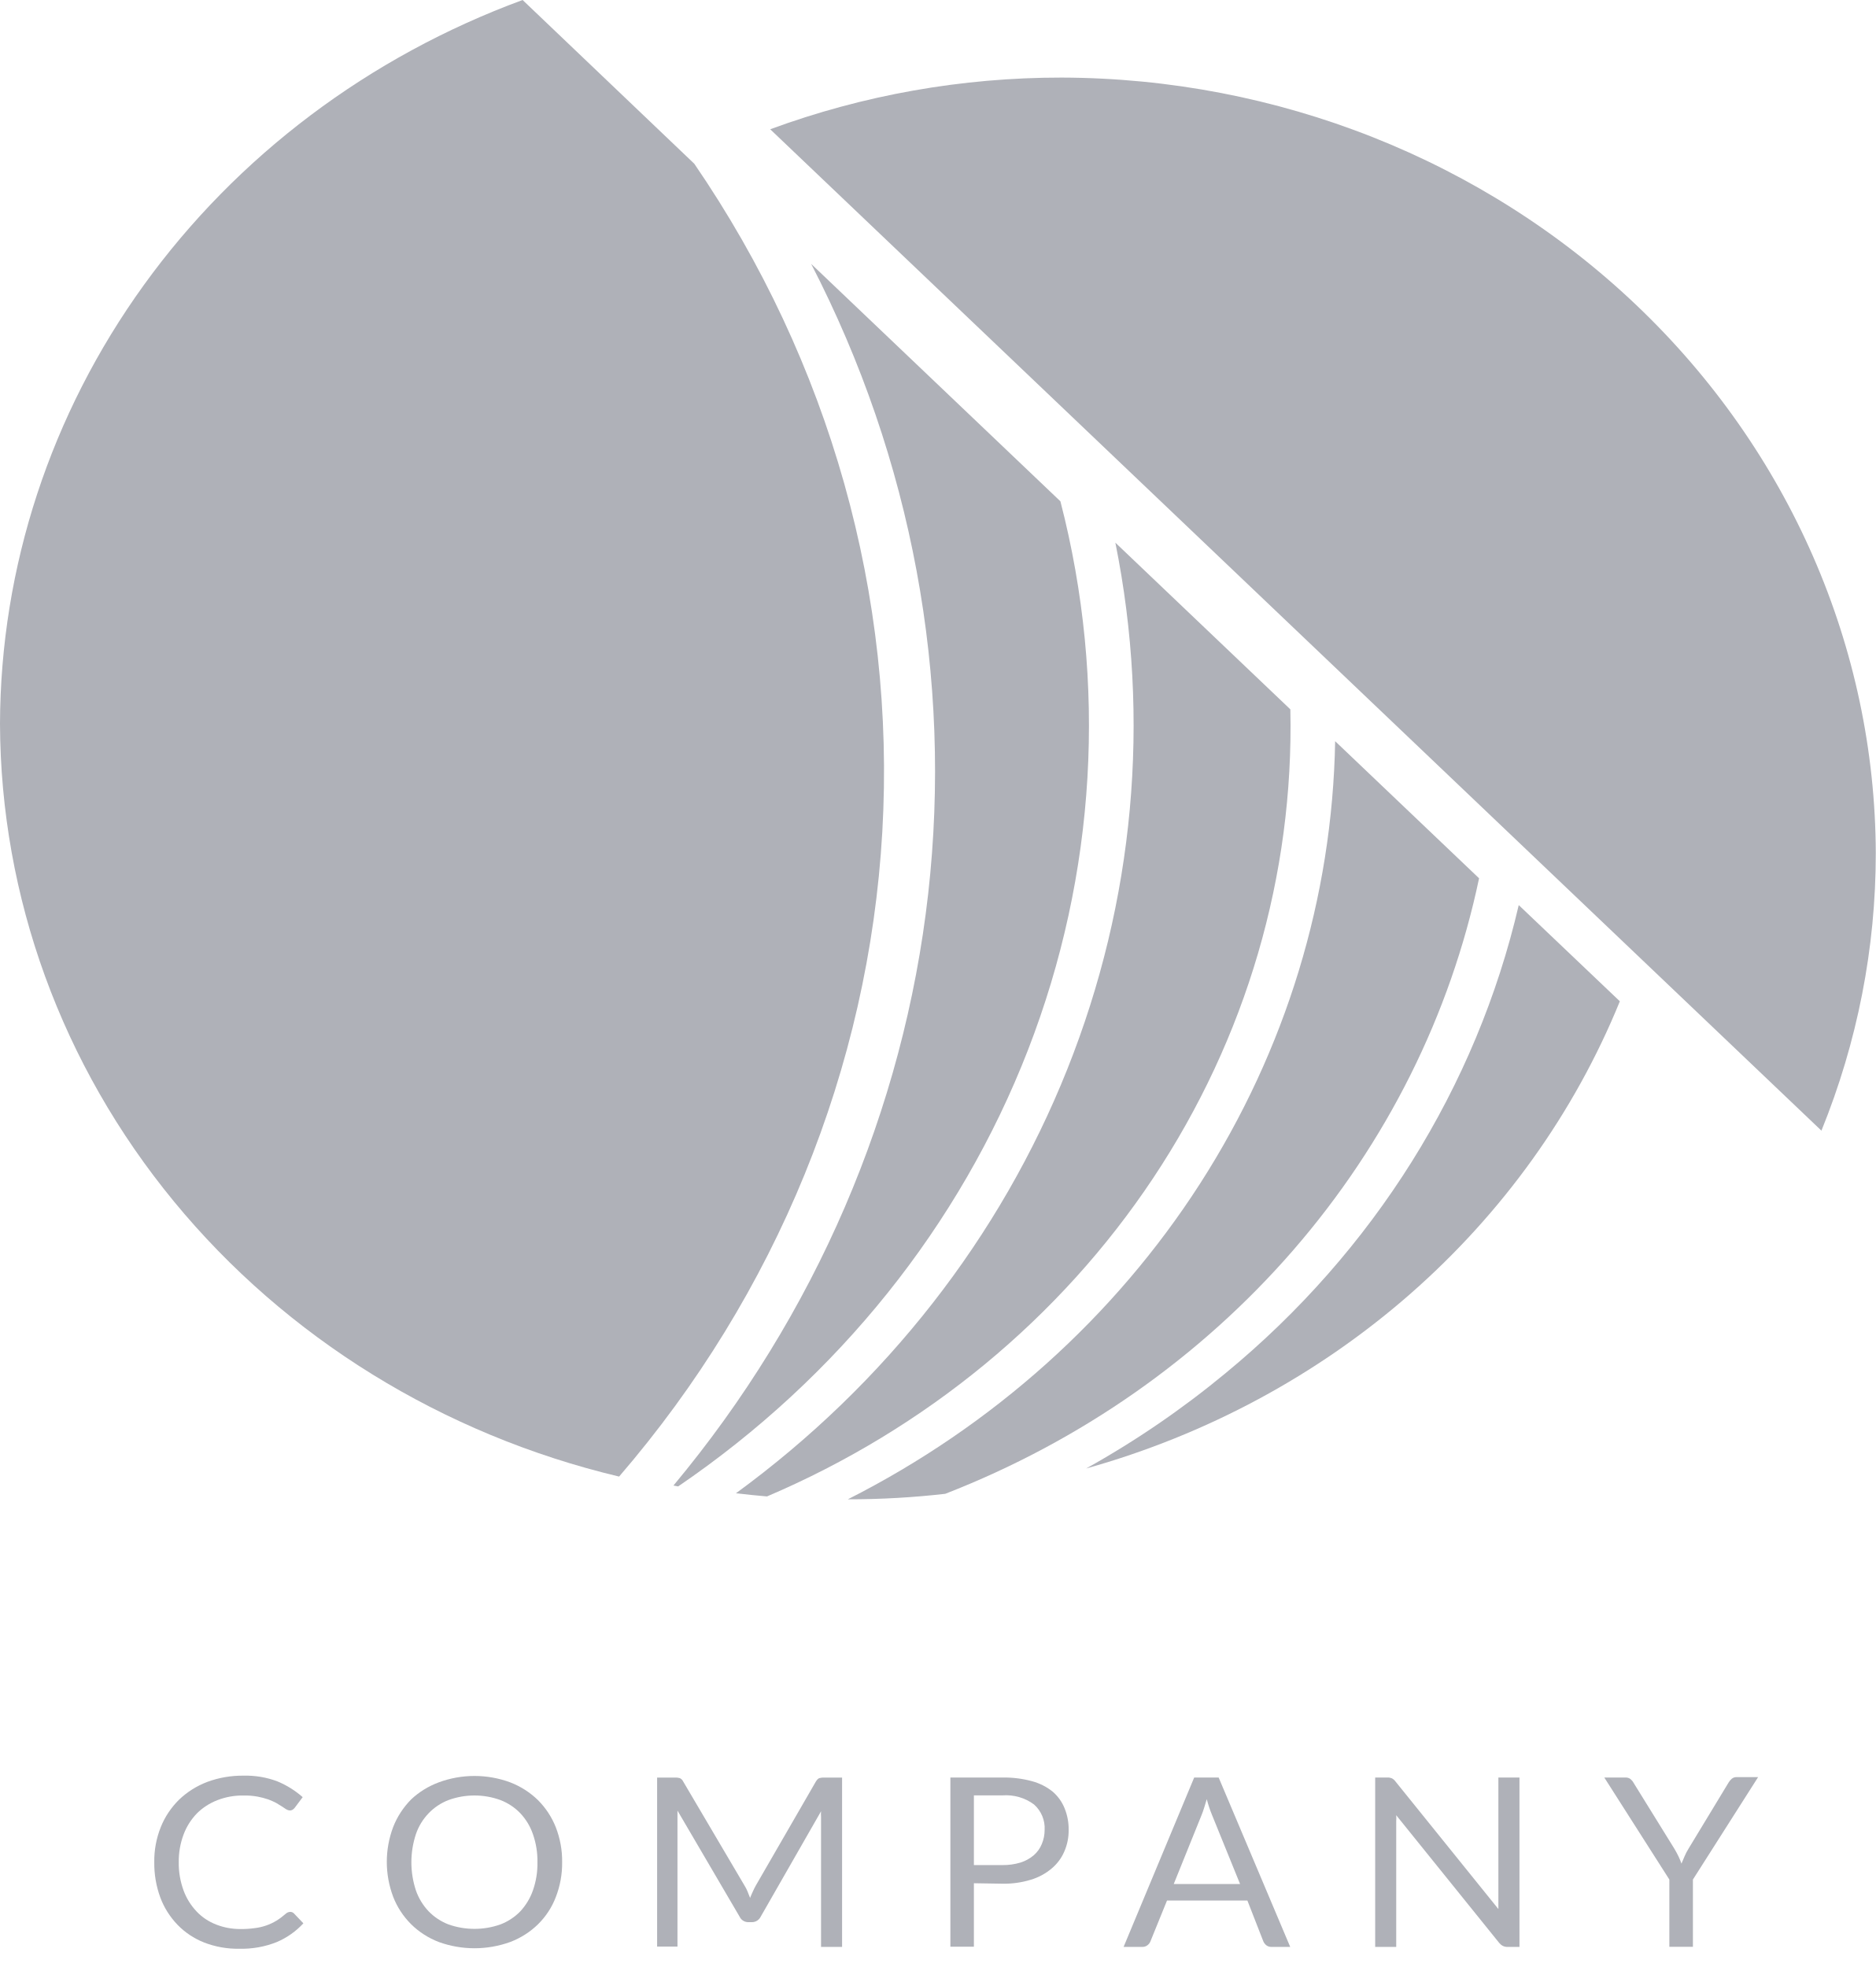
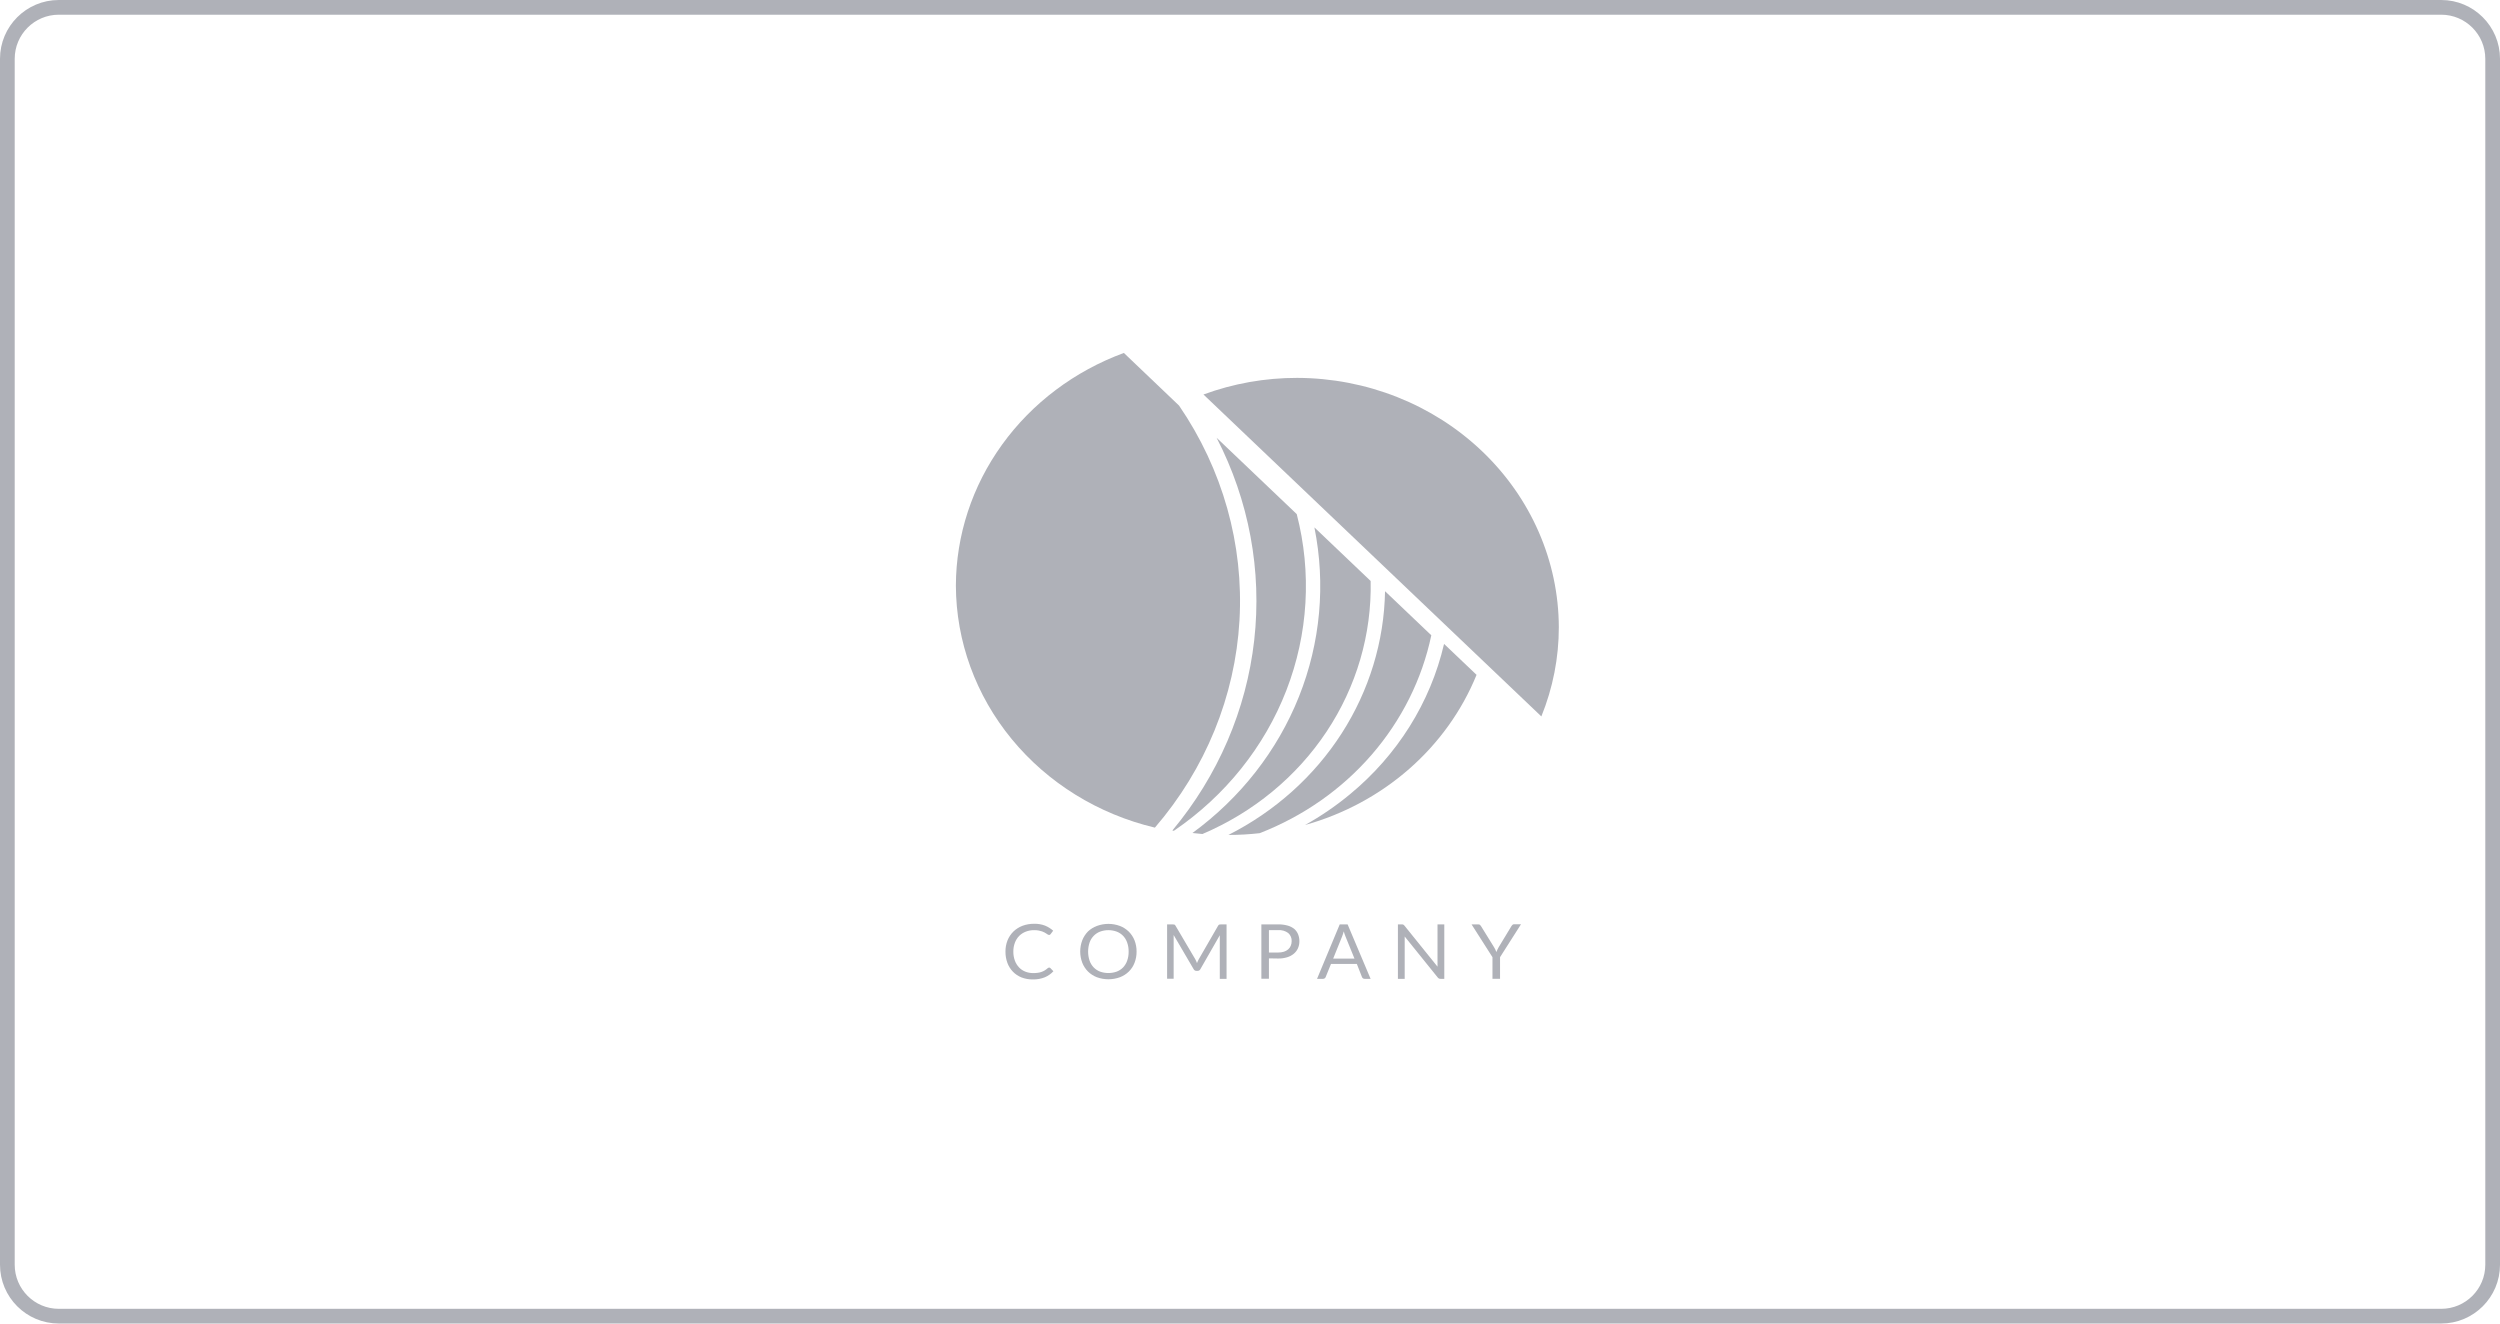
- <svg xmlns="http://www.w3.org/2000/svg" width="41" height="43" viewBox="0 0 41 43" fill="none">
-   <path d="M6.345 41.795C6.36 41.795 6.375 41.798 6.389 41.804C6.403 41.81 6.415 41.818 6.425 41.829L6.631 42.045C6.471 42.219 6.274 42.359 6.052 42.454C5.793 42.558 5.513 42.608 5.232 42.601C4.967 42.606 4.705 42.559 4.46 42.464C4.239 42.376 4.041 42.244 3.879 42.076C3.713 41.903 3.585 41.7 3.503 41.478C3.413 41.232 3.369 40.972 3.372 40.711C3.368 40.449 3.416 40.188 3.514 39.942C3.603 39.719 3.739 39.516 3.912 39.344C4.088 39.175 4.298 39.042 4.53 38.954C4.783 38.86 5.053 38.814 5.324 38.817C5.577 38.811 5.828 38.853 6.063 38.942C6.266 39.026 6.453 39.143 6.616 39.287L6.443 39.518C6.431 39.534 6.417 39.548 6.399 39.559C6.379 39.573 6.355 39.579 6.33 39.577C6.303 39.575 6.278 39.566 6.255 39.552L6.163 39.491L6.034 39.412C5.979 39.383 5.921 39.358 5.862 39.336C5.786 39.31 5.707 39.29 5.628 39.275C5.527 39.257 5.424 39.249 5.322 39.251C5.126 39.248 4.932 39.283 4.751 39.353C4.582 39.419 4.429 39.517 4.303 39.643C4.175 39.776 4.076 39.933 4.013 40.103C3.94 40.298 3.904 40.504 3.907 40.711C3.904 40.921 3.94 41.13 4.013 41.329C4.075 41.498 4.172 41.654 4.298 41.787C4.416 41.912 4.562 42.009 4.725 42.072C4.893 42.138 5.073 42.171 5.255 42.17C5.36 42.171 5.465 42.165 5.569 42.15C5.738 42.13 5.901 42.074 6.045 41.986C6.117 41.941 6.184 41.89 6.248 41.834C6.274 41.81 6.309 41.796 6.345 41.795Z" fill="#AFB1B8" />
-   <path d="M12.287 40.711C12.29 40.971 12.243 41.229 12.148 41.473C12.064 41.694 11.932 41.896 11.761 42.065C11.589 42.234 11.382 42.366 11.153 42.453C10.649 42.636 10.092 42.636 9.589 42.453C9.361 42.365 9.155 42.232 8.985 42.064C8.813 41.892 8.68 41.688 8.594 41.466C8.408 40.972 8.408 40.432 8.594 39.939C8.681 39.716 8.814 39.512 8.985 39.338C9.157 39.175 9.363 39.048 9.589 38.964C10.092 38.777 10.65 38.777 11.153 38.964C11.381 39.052 11.588 39.185 11.76 39.353C11.929 39.523 12.061 39.724 12.148 39.944C12.243 40.189 12.291 40.449 12.287 40.711ZM11.747 40.711C11.751 40.503 11.718 40.296 11.649 40.098C11.592 39.929 11.498 39.773 11.374 39.64C11.253 39.514 11.105 39.415 10.939 39.351C10.573 39.217 10.168 39.217 9.802 39.351C9.637 39.415 9.488 39.514 9.368 39.64C9.242 39.772 9.147 39.928 9.09 40.098C8.959 40.497 8.959 40.925 9.09 41.324C9.148 41.493 9.243 41.649 9.368 41.782C9.489 41.907 9.637 42.005 9.802 42.069C10.169 42.199 10.573 42.199 10.939 42.069C11.105 42.005 11.253 41.907 11.374 41.782C11.497 41.648 11.591 41.492 11.649 41.324C11.718 41.126 11.751 40.919 11.747 40.711Z" fill="#AFB1B8" />
-   <path d="M16.341 41.353L16.395 41.49C16.415 41.441 16.433 41.397 16.454 41.353C16.474 41.307 16.496 41.262 16.521 41.218L17.835 38.942C17.861 38.903 17.884 38.878 17.91 38.871C17.945 38.861 17.981 38.857 18.018 38.859H18.406V42.561H17.946V39.839C17.946 39.804 17.946 39.765 17.946 39.724C17.943 39.681 17.943 39.639 17.946 39.596L16.624 41.905C16.607 41.939 16.58 41.968 16.546 41.989C16.513 42.009 16.473 42.02 16.433 42.02H16.359C16.319 42.02 16.279 42.01 16.246 41.989C16.212 41.969 16.185 41.939 16.169 41.905L14.808 39.581C14.808 39.626 14.808 39.67 14.808 39.714C14.808 39.758 14.808 39.797 14.808 39.831V42.554H14.363V38.859H14.751C14.788 38.857 14.824 38.861 14.859 38.871C14.891 38.886 14.917 38.911 14.931 38.942L16.274 41.221C16.3 41.263 16.323 41.307 16.341 41.353Z" fill="#AFB1B8" />
-   <path d="M21.287 41.169V42.556H20.773V38.858H21.92C22.136 38.855 22.352 38.882 22.56 38.939C22.727 38.984 22.881 39.063 23.013 39.17C23.127 39.27 23.215 39.394 23.27 39.532C23.331 39.683 23.361 39.844 23.358 40.005C23.36 40.167 23.328 40.328 23.262 40.478C23.201 40.62 23.106 40.747 22.985 40.848C22.853 40.959 22.698 41.043 22.529 41.093C22.329 41.154 22.12 41.183 21.91 41.179L21.287 41.169ZM21.287 40.772H21.91C22.045 40.774 22.179 40.755 22.308 40.716C22.415 40.682 22.512 40.628 22.596 40.557C22.674 40.489 22.733 40.405 22.771 40.312C22.813 40.213 22.834 40.107 22.833 40C22.839 39.898 22.821 39.795 22.781 39.699C22.741 39.603 22.68 39.517 22.601 39.447C22.405 39.3 22.158 39.23 21.91 39.248H21.287V40.772Z" fill="#AFB1B8" />
-   <path d="M28.201 42.561H27.795C27.754 42.563 27.714 42.55 27.681 42.527C27.652 42.504 27.629 42.474 27.614 42.441L27.265 41.547H25.508L25.145 42.441C25.132 42.474 25.11 42.502 25.081 42.524C25.048 42.55 25.007 42.562 24.965 42.561H24.559L26.102 38.858H26.637L28.201 42.561ZM25.655 41.186H27.105L26.493 39.679C26.446 39.566 26.408 39.45 26.377 39.331L26.318 39.525C26.3 39.584 26.28 39.638 26.262 39.682L25.655 41.186Z" fill="#AFB1B8" />
-   <path d="M30.423 38.875C30.454 38.892 30.48 38.914 30.5 38.942L32.751 41.733C32.751 41.689 32.751 41.645 32.751 41.603C32.751 41.561 32.751 41.52 32.751 41.48V38.858H33.212V42.561H32.954C32.918 42.562 32.882 42.555 32.849 42.539C32.817 42.522 32.789 42.498 32.767 42.471L30.518 39.682C30.521 39.724 30.521 39.767 30.518 39.809C30.518 39.851 30.518 39.888 30.518 39.922V42.561H30.058V38.858H30.331C30.363 38.857 30.394 38.863 30.423 38.875Z" fill="#AFB1B8" />
-   <path d="M37.003 41.088V42.559H36.488V41.088L35.066 38.858H35.526C35.566 38.856 35.605 38.867 35.637 38.89C35.665 38.914 35.689 38.942 35.706 38.974L36.596 40.412C36.633 40.473 36.663 40.53 36.689 40.584C36.715 40.638 36.735 40.689 36.753 40.74L36.82 40.581C36.845 40.523 36.874 40.466 36.908 40.412L37.785 38.964C37.803 38.935 37.826 38.908 37.852 38.885C37.882 38.86 37.922 38.847 37.962 38.849H38.428L37.003 41.088Z" fill="#AFB1B8" />
-   <path d="M16.086 32.644C16.31 32.671 16.536 32.693 16.765 32.713C20.236 31.234 23.172 28.813 25.206 25.753C27.241 22.692 28.283 19.129 28.204 15.507L24.379 11.863C25.157 15.719 24.793 19.705 23.328 23.375C21.864 27.045 19.356 30.255 16.086 32.644Z" fill="#AFB1B8" />
-   <path d="M14.72 32.475L14.823 32.494C18.317 30.113 20.982 26.788 22.471 22.949C23.96 19.11 24.206 14.933 23.178 10.959L17.73 5.769C19.933 10.035 20.82 14.81 20.288 19.537C19.755 24.265 17.824 28.751 14.72 32.475Z" fill="#AFB1B8" />
-   <path d="M33.196 19.786C32.271 23.765 30.023 27.354 26.786 30.02C25.841 30.802 24.822 31.5 23.741 32.102C26.376 31.365 28.799 30.06 30.821 28.289C32.843 26.518 34.412 24.328 35.406 21.889L33.196 19.786Z" fill="#AFB1B8" />
-   <path d="M32.329 19.2L29.183 16.203C29.123 19.62 28.104 22.959 26.231 25.874C24.358 28.788 21.699 31.172 18.532 32.776H18.548C19.253 32.776 19.959 32.736 20.66 32.656C23.619 31.505 26.234 29.674 28.27 27.326C30.306 24.978 31.701 22.186 32.329 19.2Z" fill="#AFB1B8" />
-   <path d="M15.176 3.58L11.423 0C8.068 1.235 5.183 3.406 3.145 6.23C1.107 9.053 0.01 12.397 0 15.823H0C0.013 19.61 1.35 23.284 3.801 26.264C6.252 29.245 9.676 31.361 13.532 32.279C16.974 28.284 18.989 23.347 19.285 18.186C19.58 13.025 18.141 7.909 15.176 3.58Z" fill="#AFB1B8" />
-   <path d="M41 18.649C40.986 14.157 39.107 9.852 35.773 6.676C32.439 3.499 27.921 1.709 23.206 1.696C21.027 1.694 18.867 2.077 16.835 2.826L39.812 24.717C40.598 22.782 41.001 20.724 41 18.649Z" fill="#AFB1B8" />
+ <svg xmlns="http://www.w3.org/2000/svg" width="170" height="90" viewBox="0 0 170 90" fill="none">
+   <rect x="0.5" y="0.5" width="169" height="89" rx="3.5" stroke="#AFB1B8" />
+   <path d="M71.346 65.795C71.361 65.795 71.375 65.798 71.389 65.804C71.403 65.81 71.415 65.818 71.425 65.829L71.631 66.045C71.471 66.219 71.274 66.359 71.052 66.454C70.793 66.558 70.513 66.608 70.232 66.601C69.967 66.606 69.705 66.559 69.46 66.464C69.24 66.376 69.041 66.244 68.879 66.076C68.713 65.903 68.585 65.7 68.503 65.478C68.413 65.232 68.369 64.972 68.372 64.711C68.368 64.449 68.416 64.188 68.513 63.942C68.603 63.719 68.739 63.516 68.912 63.344C69.088 63.175 69.298 63.042 69.529 62.954C69.783 62.86 70.053 62.814 70.324 62.817C70.577 62.811 70.828 62.853 71.062 62.942C71.266 63.026 71.453 63.143 71.615 63.287L71.443 63.518C71.431 63.534 71.416 63.548 71.4 63.559C71.379 63.573 71.355 63.579 71.33 63.577C71.303 63.575 71.278 63.566 71.255 63.552L71.163 63.491L71.034 63.412C70.979 63.383 70.921 63.358 70.862 63.336C70.786 63.31 70.707 63.29 70.628 63.275C70.527 63.257 70.424 63.249 70.322 63.251C70.126 63.248 69.932 63.283 69.751 63.353C69.582 63.419 69.429 63.517 69.303 63.643C69.175 63.776 69.076 63.933 69.013 64.103C68.94 64.299 68.904 64.504 68.907 64.711C68.904 64.921 68.94 65.13 69.013 65.329C69.075 65.498 69.172 65.654 69.298 65.787C69.416 65.912 69.562 66.009 69.725 66.072C69.893 66.138 70.073 66.171 70.255 66.17C70.36 66.171 70.465 66.165 70.569 66.15C70.738 66.13 70.901 66.074 71.044 65.986C71.117 65.941 71.184 65.89 71.248 65.834C71.274 65.81 71.309 65.796 71.346 65.795Z" fill="#AFB1B8" />
+   <path d="M77.287 64.711C77.29 64.971 77.243 65.229 77.148 65.473C77.064 65.694 76.932 65.896 76.761 66.065C76.589 66.234 76.382 66.366 76.153 66.453C75.649 66.636 75.093 66.636 74.589 66.453C74.361 66.365 74.155 66.232 73.984 66.064C73.813 65.892 73.68 65.688 73.594 65.466C73.408 64.972 73.408 64.433 73.594 63.939C73.681 63.716 73.814 63.512 73.984 63.338C74.157 63.175 74.363 63.048 74.589 62.964C75.092 62.777 75.65 62.777 76.153 62.964C76.381 63.052 76.588 63.185 76.76 63.353C76.929 63.523 77.061 63.724 77.148 63.944C77.243 64.189 77.291 64.449 77.287 64.711ZM76.747 64.711C76.751 64.503 76.718 64.296 76.649 64.098C76.592 63.929 76.498 63.773 76.374 63.64C76.253 63.514 76.105 63.415 75.939 63.351C75.573 63.217 75.168 63.217 74.802 63.351C74.637 63.415 74.488 63.514 74.368 63.64C74.242 63.772 74.147 63.928 74.09 64.098C73.959 64.497 73.959 64.925 74.09 65.323C74.148 65.493 74.243 65.649 74.368 65.782C74.489 65.907 74.637 66.005 74.802 66.069C75.169 66.199 75.573 66.199 75.939 66.069C76.105 66.005 76.253 65.907 76.374 65.782C76.497 65.648 76.591 65.493 76.649 65.323C76.718 65.126 76.751 64.919 76.747 64.711Z" fill="#AFB1B8" />
+   <path d="M81.341 65.353L81.395 65.49C81.415 65.441 81.433 65.397 81.454 65.353C81.474 65.307 81.496 65.262 81.521 65.218L82.835 62.942C82.861 62.903 82.884 62.878 82.91 62.871C82.945 62.861 82.981 62.857 83.018 62.859H83.406V66.561H82.946V63.839C82.946 63.804 82.946 63.765 82.946 63.724C82.943 63.681 82.943 63.639 82.946 63.596L81.624 65.905C81.607 65.939 81.58 65.968 81.546 65.989C81.513 66.009 81.473 66.02 81.433 66.02H81.359C81.319 66.02 81.279 66.01 81.246 65.989C81.212 65.969 81.185 65.939 81.168 65.905L79.808 63.581C79.808 63.626 79.808 63.67 79.808 63.714C79.808 63.758 79.808 63.797 79.808 63.831V66.554H79.363V62.859H79.751C79.788 62.857 79.824 62.861 79.859 62.871C79.891 62.886 79.917 62.911 79.931 62.942L81.274 65.221C81.3 65.263 81.323 65.307 81.341 65.353Z" fill="#AFB1B8" />
+   <path d="M86.287 65.169V66.556H85.773V62.858H86.92C87.136 62.855 87.352 62.882 87.56 62.939C87.727 62.984 87.881 63.063 88.013 63.17C88.127 63.27 88.215 63.394 88.27 63.532C88.331 63.683 88.361 63.844 88.358 64.005C88.36 64.168 88.328 64.328 88.263 64.478C88.201 64.62 88.106 64.747 87.985 64.848C87.853 64.96 87.698 65.043 87.529 65.093C87.329 65.154 87.12 65.183 86.909 65.179L86.287 65.169ZM86.287 64.772H86.909C87.045 64.774 87.179 64.755 87.308 64.716C87.415 64.682 87.513 64.628 87.596 64.557C87.674 64.489 87.733 64.405 87.771 64.312C87.813 64.213 87.834 64.107 87.833 64C87.839 63.898 87.821 63.795 87.781 63.699C87.741 63.603 87.68 63.517 87.601 63.447C87.405 63.3 87.158 63.23 86.909 63.248H86.287V64.772Z" fill="#AFB1B8" />
+   <path d="M93.201 66.561H92.795C92.754 66.563 92.714 66.55 92.681 66.527C92.652 66.504 92.629 66.474 92.615 66.441L92.265 65.547H90.508L90.145 66.441C90.132 66.474 90.11 66.502 90.081 66.524C90.048 66.549 90.007 66.562 89.965 66.561H89.559L91.102 62.858H91.637L93.201 66.561ZM90.655 65.186H92.105L91.493 63.679C91.446 63.566 91.408 63.45 91.377 63.331L91.318 63.525C91.3 63.584 91.28 63.638 91.262 63.682L90.655 65.186Z" fill="#AFB1B8" />
+   <path d="M95.423 62.875C95.454 62.892 95.481 62.914 95.501 62.942L97.751 65.733C97.751 65.689 97.751 65.645 97.751 65.603C97.751 65.561 97.751 65.52 97.751 65.48V62.858H98.212V66.561H97.954C97.918 66.562 97.882 66.555 97.849 66.539C97.817 66.522 97.789 66.498 97.767 66.471L95.519 63.682C95.521 63.724 95.521 63.767 95.519 63.809C95.519 63.851 95.519 63.888 95.519 63.922V66.561H95.058V62.858H95.331C95.363 62.857 95.394 62.863 95.423 62.875Z" fill="#AFB1B8" />
+   <path d="M102.003 65.088V66.559H101.488V65.088L100.066 62.858H100.526C100.566 62.856 100.605 62.867 100.637 62.89C100.665 62.914 100.689 62.942 100.707 62.974L101.596 64.412C101.632 64.473 101.663 64.53 101.689 64.584C101.715 64.638 101.735 64.689 101.753 64.74L101.82 64.581C101.845 64.523 101.874 64.466 101.908 64.412L102.785 62.964C102.803 62.935 102.826 62.908 102.852 62.885C102.882 62.86 102.922 62.847 102.962 62.849H103.428L102.003 65.088Z" fill="#AFB1B8" />
+   <path d="M81.086 56.644C81.31 56.671 81.536 56.693 81.765 56.713C85.236 55.234 88.172 52.813 90.206 49.753C92.241 46.692 93.283 43.129 93.204 39.507L89.379 35.863C90.156 39.719 89.793 43.705 88.328 47.375C86.864 51.045 84.356 54.255 81.086 56.644Z" fill="#AFB1B8" />
+   <path d="M79.72 56.475L79.823 56.494C83.317 54.113 85.982 50.788 87.471 46.949C88.96 43.11 89.207 38.933 88.178 34.959L82.73 29.769C84.933 34.035 85.82 38.81 85.287 43.537C84.755 48.265 82.824 52.751 79.72 56.475Z" fill="#AFB1B8" />
+   <path d="M98.196 43.786C97.271 47.765 95.023 51.354 91.786 54.02C90.841 54.802 89.822 55.5 88.741 56.102C91.376 55.365 93.799 54.06 95.821 52.289C97.843 50.518 99.412 48.328 100.406 45.889L98.196 43.786Z" fill="#AFB1B8" />
+   <path d="M97.329 43.2L94.183 40.203C94.123 43.62 93.104 46.959 91.231 49.874C89.358 52.788 86.699 55.172 83.532 56.776H83.548C84.254 56.776 84.959 56.736 85.659 56.656C88.619 55.505 91.234 53.674 93.27 51.326C95.306 48.978 96.701 46.187 97.329 43.2Z" fill="#AFB1B8" />
+   <path d="M80.176 27.58L76.423 24C73.068 25.235 70.183 27.406 68.145 30.23C66.106 33.053 65.01 36.397 65 39.823V39.823C65.013 43.61 66.35 47.284 68.801 50.264C71.252 53.245 74.676 55.361 78.532 56.279C81.974 52.284 83.989 47.347 84.285 42.186C84.58 37.025 83.141 31.909 80.176 27.58Z" fill="#AFB1B8" />
+   <path d="M106 42.649C105.986 38.157 104.107 33.852 100.773 30.676C97.439 27.499 92.921 25.709 88.206 25.696C86.027 25.694 83.867 26.077 81.835 26.826L104.812 48.717C105.598 46.782 106.001 44.724 106 42.649Z" fill="#AFB1B8" />
</svg>
